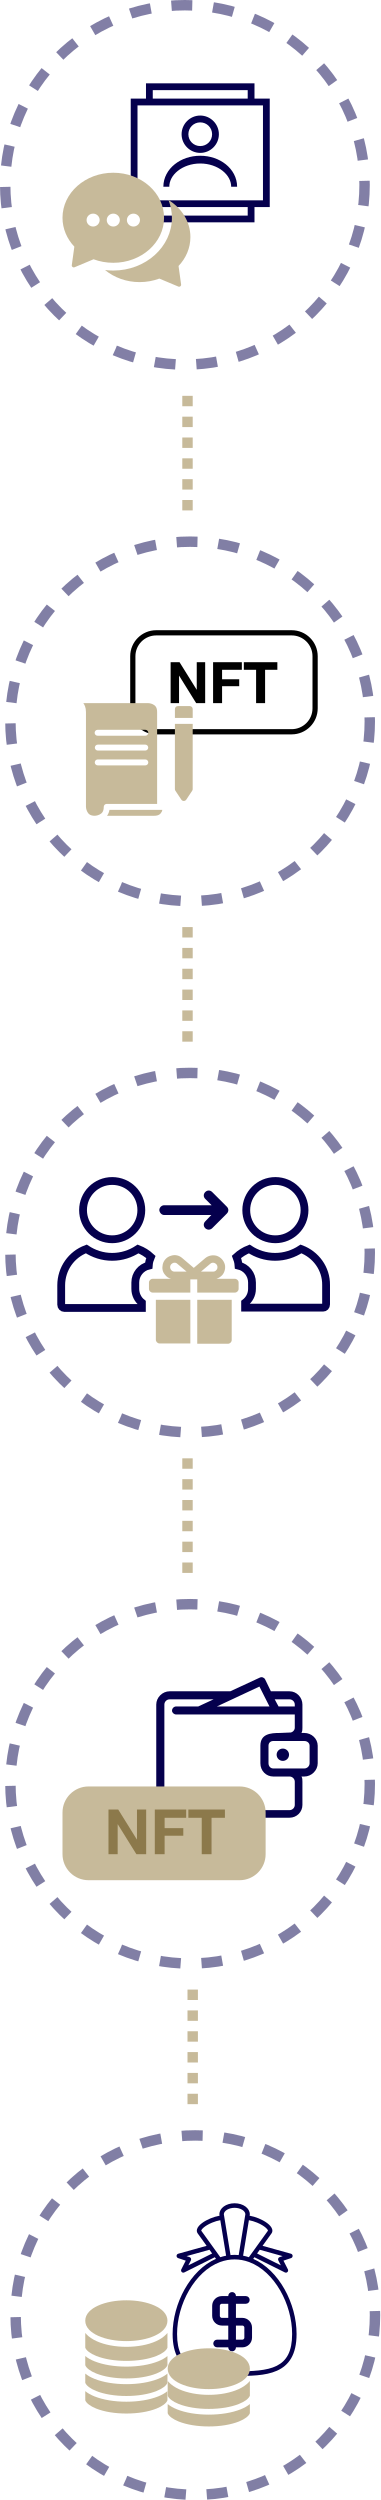
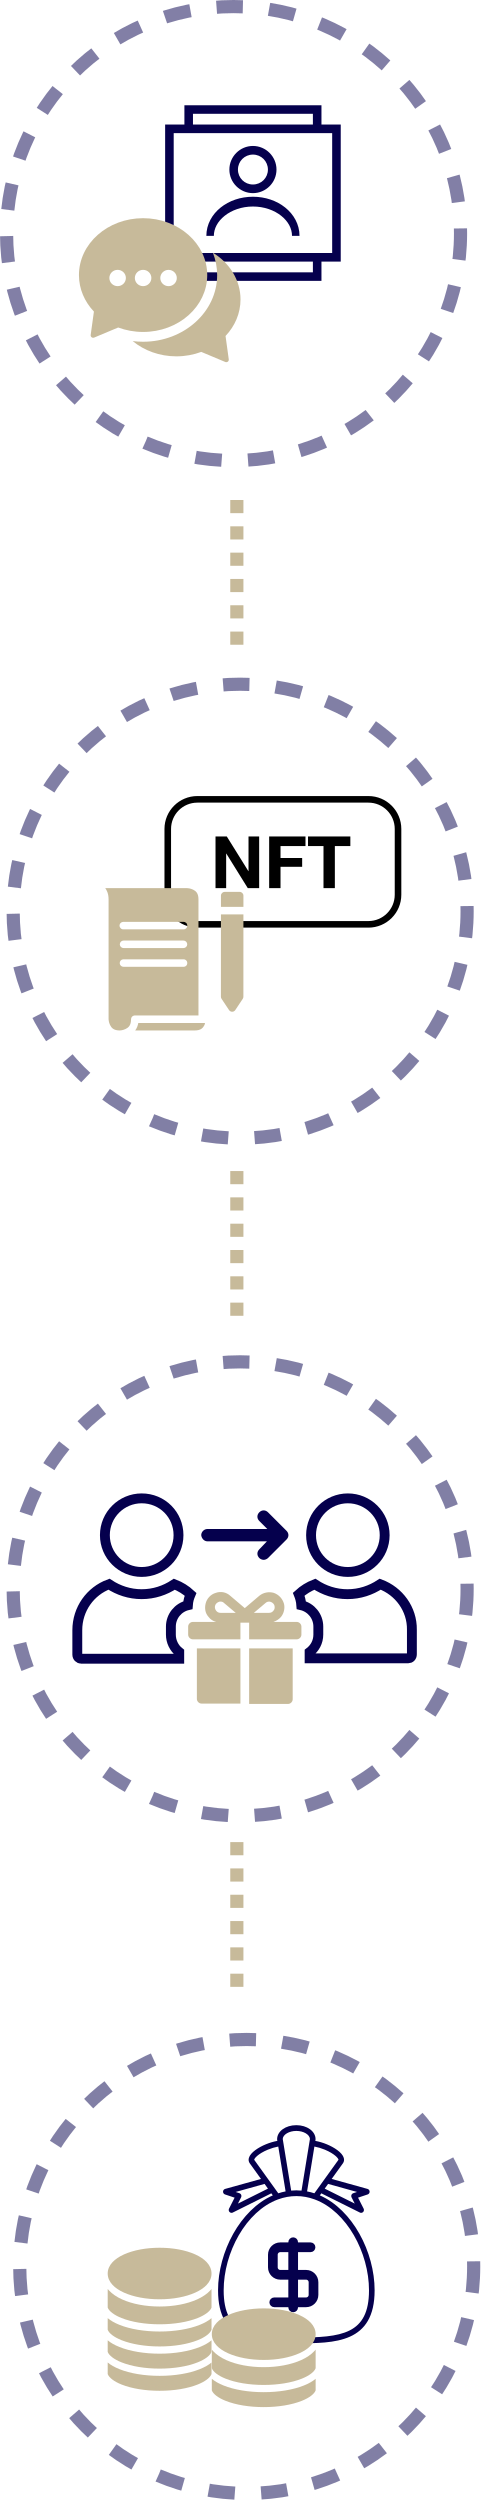
- <svg xmlns="http://www.w3.org/2000/svg" width="73" height="480" viewBox="0 0 73 480" fill="none">
-   <circle cx="37.5" cy="444.5" r="34.5" stroke="#05004D" stroke-opacity="0.5" stroke-width="2" stroke-dasharray="4 4" />
-   <path d="M33.144 448.13C33.144 456.18 39.193 456.18 45.043 456.18C50.892 456.18 56.942 456.18 56.942 448.13C56.942 442.281 53.559 435.868 48.618 433.698L48.842 433.387L54.706 436.309C54.766 436.339 54.83 436.354 54.893 436.354C55.006 436.354 55.117 436.308 55.199 436.222C55.328 436.087 55.357 435.882 55.272 435.715L54.424 434.044L55.889 433.554C56.069 433.494 56.188 433.321 56.184 433.128C56.179 432.935 56.051 432.768 55.869 432.717L50.414 431.199L52.136 428.804C52.295 428.579 52.338 428.298 52.257 428.011C52.021 427.171 50.775 426.39 49.688 425.939C49.105 425.696 48.496 425.517 47.929 425.415L47.959 425.231C47.963 425.207 47.965 425.183 47.965 425.159C47.965 423.964 46.681 423.027 45.043 423.027C43.404 423.027 42.121 423.964 42.121 425.159C42.121 425.183 42.123 425.207 42.127 425.231L42.157 425.414C41.591 425.517 40.982 425.696 40.397 425.939C39.31 426.39 38.064 427.171 37.828 428.011C37.748 428.298 37.791 428.579 37.952 428.807L39.671 431.199L34.216 432.717C34.034 432.768 33.906 432.935 33.901 433.128C33.897 433.321 34.017 433.494 34.196 433.554L35.661 434.044L34.813 435.715C34.728 435.882 34.758 436.087 34.886 436.222C34.969 436.308 35.08 436.354 35.192 436.354C35.256 436.354 35.32 436.339 35.38 436.309L41.243 433.386L41.467 433.698C36.527 435.868 33.144 442.281 33.144 448.13ZM54.267 433.177L53.68 433.373C53.561 433.413 53.465 433.504 53.417 433.623C53.37 433.742 53.376 433.876 53.434 433.99L53.919 434.945L49.357 432.671L49.872 431.954L54.267 433.177ZM47.788 426.276C48.293 426.368 48.839 426.529 49.367 426.748C50.894 427.382 51.471 428.111 51.446 428.289L47.785 433.382C47.423 433.262 47.053 433.165 46.676 433.093L47.788 426.276ZM45.043 423.901C46.146 423.901 47.081 424.459 47.11 425.127L45.83 432.972C45.57 432.948 45.308 432.931 45.043 432.931C44.778 432.931 44.517 432.948 44.257 432.971L42.976 425.127C43.004 424.459 43.94 423.901 45.043 423.901ZM36.166 434.945L36.652 433.99C36.709 433.876 36.715 433.742 36.668 433.623C36.62 433.504 36.524 433.413 36.405 433.373L35.818 433.177L40.214 431.954L40.729 432.671L36.166 434.945ZM40.721 431.185C40.72 431.185 40.72 431.184 40.719 431.183L38.642 428.295C38.615 428.111 39.191 427.382 40.718 426.748C41.247 426.529 41.793 426.368 42.297 426.276L43.411 433.092C43.034 433.165 42.663 433.262 42.3 433.382L40.721 431.185ZM42.236 434.318C42.259 434.312 42.281 434.305 42.304 434.295C43.173 433.98 44.09 433.805 45.043 433.805C45.999 433.805 46.917 433.981 47.79 434.298C47.807 434.305 47.824 434.311 47.842 434.316C52.709 436.121 56.088 442.411 56.088 448.13C56.088 454.824 51.915 455.307 45.043 455.307C38.17 455.307 33.998 454.824 33.998 448.13C33.998 442.414 37.373 436.126 42.236 434.318Z" fill="#05004D" />
-   <path d="M44.326 446.509V446.009H43.826H42.598C41.849 446.009 41.237 445.397 41.237 444.642V442.714C41.237 441.96 41.849 441.348 42.598 441.348H43.826H44.326V440.848V440.816C44.326 440.683 44.434 440.577 44.563 440.577C44.693 440.577 44.8 440.683 44.8 440.816V440.848V441.348H45.3H47.202C47.331 441.348 47.439 441.453 47.439 441.587C47.439 441.72 47.331 441.826 47.202 441.826H45.3H44.8V442.326V445.031V445.531H45.3H46.529C47.278 445.531 47.89 446.143 47.89 446.897V448.825C47.89 449.579 47.278 450.191 46.529 450.191H45.3H44.8V450.691V450.723C44.8 450.856 44.693 450.962 44.563 450.962C44.434 450.962 44.326 450.856 44.326 450.723V450.691V450.191H43.826H41.688C41.558 450.191 41.45 450.086 41.45 449.952C41.45 449.819 41.558 449.713 41.688 449.713H43.826H44.326V449.213V446.509ZM45.3 446.009H44.8V446.509V449.213V449.713H45.3H46.529C47.016 449.713 47.416 449.31 47.416 448.825V446.897C47.416 446.412 47.016 446.009 46.529 446.009H45.3ZM44.326 442.326V441.826H43.826H42.598C42.11 441.826 41.711 442.229 41.711 442.714V444.642C41.711 445.127 42.11 445.531 42.598 445.531H43.826H44.326V445.031V442.326Z" stroke="#05004D" />
-   <path d="M17.112 447.31C17.527 447.753 18.109 448.144 18.842 448.475C20.296 449.131 22.22 449.492 24.261 449.492C26.302 449.492 28.226 449.131 29.68 448.475C30.413 448.144 30.995 447.753 31.41 447.31C31.902 446.786 32.151 446.201 32.151 445.574C32.151 444.947 31.902 444.363 31.41 443.838C30.995 443.396 30.413 443.004 29.68 442.673C28.226 442.017 26.302 441.656 24.261 441.656C22.22 441.656 20.296 442.017 18.842 442.673C18.109 443.004 17.527 443.396 17.112 443.838C16.62 444.363 16.37 444.947 16.37 445.574C16.37 446.201 16.62 446.786 17.112 447.31Z" fill="#C7BA9A" />
-   <path d="M24.261 454.391C21.961 454.391 19.792 454.03 18.154 453.375C17.421 453.081 16.823 452.74 16.37 452.358V454.119C16.57 454.667 17.334 455.253 18.464 455.705C20.006 456.322 22.064 456.662 24.261 456.662C26.458 456.662 28.516 456.322 30.057 455.705C31.187 455.253 31.952 454.667 32.151 454.119V452.358C31.699 452.74 31.101 453.081 30.368 453.375C28.73 454.03 26.561 454.391 24.261 454.391Z" fill="#C7BA9A" />
-   <path d="M24.261 457.76C21.961 457.76 19.792 457.399 18.154 456.743C17.421 456.45 16.823 456.109 16.37 455.727V457.488C16.57 458.035 17.334 458.622 18.464 459.074C20.006 459.691 22.064 460.03 24.261 460.03C26.458 460.03 28.516 459.691 30.057 459.074C31.187 458.622 31.952 458.035 32.151 457.488V455.727C31.699 456.109 31.101 456.45 30.368 456.743C28.73 457.399 26.561 457.76 24.261 457.76Z" fill="#C7BA9A" />
-   <path d="M29.956 449.513C28.416 450.208 26.393 450.59 24.261 450.59C22.129 450.59 20.106 450.208 18.566 449.513C17.739 449.14 17.07 448.685 16.578 448.16C16.504 448.081 16.435 448.002 16.371 447.922V450.75C16.57 451.298 17.334 451.884 18.465 452.337C20.006 452.953 22.064 453.293 24.261 453.293C26.458 453.293 28.516 452.953 30.058 452.337C31.188 451.884 31.952 451.298 32.151 450.75V447.922C32.087 448.002 32.018 448.081 31.944 448.16C31.452 448.685 30.783 449.14 29.956 449.513Z" fill="#C7BA9A" />
-   <path d="M24.261 461.129C21.961 461.129 19.792 460.768 18.154 460.112C17.421 459.819 16.823 459.478 16.37 459.096V460.857C16.57 461.404 17.334 461.991 18.464 462.443C20.006 463.06 22.064 463.399 24.261 463.399C26.458 463.399 28.516 463.06 30.057 462.443C31.187 461.991 31.952 461.404 32.151 460.857V459.096C31.699 459.478 31.101 459.819 30.368 460.112C28.73 460.768 26.561 461.129 24.261 461.129Z" fill="#C7BA9A" />
-   <path d="M32.938 456.529C33.352 456.971 33.934 457.363 34.667 457.694C36.121 458.35 38.046 458.711 40.087 458.711C42.127 458.711 44.052 458.35 45.506 457.694C46.239 457.363 46.821 456.971 47.236 456.529C47.728 456.004 47.977 455.42 47.977 454.793C47.977 454.165 47.728 453.581 47.236 453.057C46.821 452.614 46.239 452.222 45.506 451.892C44.052 451.236 42.127 450.875 40.087 450.875C38.046 450.875 36.121 451.236 34.667 451.892C33.934 452.222 33.352 452.614 32.938 453.057C32.446 453.581 32.196 454.165 32.196 454.793C32.196 455.42 32.446 456.004 32.938 456.529Z" fill="#C7BA9A" />
-   <path d="M40.087 463.61C37.787 463.61 35.618 463.249 33.979 462.593C33.247 462.3 32.648 461.959 32.196 461.577V463.338C32.396 463.885 33.16 464.472 34.29 464.924C35.831 465.541 37.89 465.88 40.087 465.88C42.283 465.88 44.342 465.541 45.883 464.924C47.013 464.472 47.778 463.885 47.977 463.338V461.577C47.525 461.959 46.926 462.3 46.194 462.593C44.556 463.249 42.386 463.61 40.087 463.61Z" fill="#C7BA9A" />
-   <path d="M45.782 458.732C44.241 459.426 42.219 459.809 40.087 459.809C37.955 459.809 35.932 459.426 34.392 458.732C33.565 458.359 32.896 457.903 32.404 457.379C32.33 457.3 32.261 457.22 32.196 457.141V459.969C32.396 460.517 33.16 461.103 34.29 461.555C35.831 462.172 37.89 462.512 40.087 462.512C42.283 462.512 44.342 462.172 45.883 461.555C47.013 461.103 47.778 460.517 47.977 459.969V457.141C47.913 457.22 47.844 457.3 47.77 457.379C47.278 457.903 46.609 458.359 45.782 458.732Z" fill="#C7BA9A" />
-   <path d="M37 382V405" stroke="#C7BA9A" stroke-width="2" stroke-dasharray="2 2" />
-   <circle cx="36.5" cy="342.5" r="34.5" stroke="#05004D" stroke-opacity="0.5" stroke-width="2" stroke-dasharray="4 4" />
-   <path d="M53.754 332.728L55.864 332.637C56.231 332.546 56.598 332.183 56.598 331.728V329.183H33.852C33.394 329.183 33.027 328.819 33.027 328.456C33.027 328.001 33.394 327.637 33.852 327.637H38.071L41.006 326.274H32.568C32.018 326.274 31.559 326.728 31.559 327.274V346.546C31.559 347.092 32.018 347.546 32.568 347.546H55.589C56.139 347.546 56.598 347.092 56.598 346.546V342.092C56.598 341.546 56.139 341.092 55.589 341.092C54.58 341.092 53.571 341.092 52.47 341.092C51.095 341.092 49.994 340.001 49.994 338.546V335.183C49.994 332.91 51.92 332.728 53.754 332.728ZM41.648 327.637H51.737L49.811 323.819L41.648 327.637ZM53.479 327.637H56.598V327.274C56.598 326.728 56.139 326.274 55.589 326.274H52.746L53.479 327.637ZM52.012 324.728H55.589C56.965 324.728 58.065 325.91 58.065 327.274C58.065 328.728 58.065 330.274 58.065 331.728C58.065 332.092 58.065 332.365 57.882 332.728H58.432C59.808 332.728 61 333.819 61 335.183V338.546C61 339.91 59.808 341.092 58.432 341.092H57.882C58.065 341.364 58.065 341.728 58.065 342.092V346.546C58.065 347.91 56.965 349.001 55.589 349.001H32.568C31.192 349.001 30 347.91 30 346.546V327.274C30 325.91 31.192 324.728 32.568 324.728H44.216L49.902 322.092C50.269 321.91 50.728 322.092 50.911 322.456L52.012 324.728ZM58.432 334.274C56.414 334.274 54.488 334.274 52.47 334.274C51.92 334.274 51.553 334.637 51.553 335.183V338.546C51.553 339.092 51.92 339.546 52.47 339.546C54.488 339.546 56.414 339.546 58.432 339.546C58.982 339.546 59.441 339.092 59.441 338.546V335.183C59.441 334.637 58.982 334.274 58.432 334.274Z" fill="#05004D" />
-   <path d="M54.305 338.091C54.963 338.091 55.497 337.562 55.497 336.909C55.497 336.256 54.963 335.727 54.305 335.727C53.646 335.727 53.112 336.256 53.112 336.909C53.112 337.562 53.646 338.091 54.305 338.091Z" fill="#05004D" />
-   <rect x="12" y="343" width="39" height="18" rx="5" fill="#C7BA9A" />
-   <path d="M20.828 347.432V356H22.592V350.264H22.616L26.18 356H28.064V347.432H26.3V353.18H26.276L22.7 347.432H20.828ZM29.723 347.432V356H31.607V352.46H35.194V350.996H31.607V349.016H35.746V347.432H29.723ZM38.732 349.016V356H40.616V349.016H43.184V347.432H36.164V349.016H38.732Z" fill="#8C794B" />
+ <svg xmlns="http://www.w3.org/2000/svg" width="73" height="380" viewBox="0 0 73 380" fill="none">
+   <circle cx="37.5" cy="344.5" r="34.5" stroke="#05004D" stroke-opacity="0.5" stroke-width="2" stroke-dasharray="4 4" />
+   <path d="M33.144 348.13C33.144 356.18 39.193 356.18 45.043 356.18C50.892 356.18 56.942 356.18 56.942 348.13C56.942 342.281 53.559 335.868 48.618 333.698L48.842 333.387L54.706 336.309C54.766 336.339 54.83 336.354 54.893 336.354C55.006 336.354 55.117 336.308 55.199 336.222C55.328 336.087 55.357 335.882 55.272 335.715L54.424 334.044L55.889 333.554C56.069 333.494 56.188 333.321 56.184 333.128C56.179 332.935 56.051 332.768 55.869 332.717L50.414 331.199L52.136 328.804C52.295 328.579 52.338 328.298 52.257 328.011C52.021 327.171 50.775 326.39 49.688 325.939C49.105 325.696 48.496 325.517 47.929 325.415L47.959 325.231C47.963 325.207 47.965 325.183 47.965 325.159C47.965 323.964 46.681 323.027 45.043 323.027C43.404 323.027 42.121 323.964 42.121 325.159C42.121 325.183 42.123 325.207 42.127 325.231L42.157 325.414C41.591 325.517 40.982 325.696 40.397 325.939C39.31 326.39 38.064 327.171 37.828 328.011C37.748 328.298 37.791 328.579 37.952 328.807L39.671 331.199L34.216 332.717C34.034 332.768 33.906 332.935 33.901 333.128C33.897 333.321 34.017 333.494 34.196 333.554L35.661 334.044L34.813 335.715C34.728 335.882 34.758 336.087 34.886 336.222C34.969 336.308 35.08 336.354 35.192 336.354C35.256 336.354 35.32 336.339 35.38 336.309L41.243 333.386L41.467 333.698C36.527 335.868 33.144 342.281 33.144 348.13ZM54.267 333.177L53.68 333.373C53.561 333.413 53.465 333.504 53.417 333.623C53.37 333.742 53.376 333.876 53.434 333.99L53.919 334.945L49.357 332.671L49.872 331.954L54.267 333.177ZM47.788 326.276C48.293 326.368 48.839 326.529 49.367 326.748C50.894 327.382 51.471 328.111 51.446 328.289L47.785 333.382C47.423 333.262 47.053 333.165 46.676 333.093L47.788 326.276ZM45.043 323.901C46.146 323.901 47.081 324.459 47.11 325.127L45.83 332.972C45.57 332.948 45.308 332.931 45.043 332.931C44.778 332.931 44.517 332.948 44.257 332.971L42.976 325.127C43.004 324.459 43.94 323.901 45.043 323.901ZM36.166 334.945L36.652 333.99C36.709 333.876 36.715 333.742 36.668 333.623C36.62 333.504 36.524 333.413 36.405 333.373L35.818 333.177L40.214 331.954L40.729 332.671L36.166 334.945ZM40.721 331.185C40.72 331.185 40.72 331.184 40.719 331.183L38.642 328.295C38.615 328.111 39.191 327.382 40.718 326.748C41.247 326.529 41.793 326.368 42.297 326.276L43.411 333.092C43.034 333.165 42.663 333.262 42.3 333.382L40.721 331.185ZM42.236 334.318C42.259 334.312 42.281 334.305 42.304 334.295C43.173 333.98 44.09 333.805 45.043 333.805C45.999 333.805 46.917 333.981 47.79 334.298C47.807 334.305 47.824 334.311 47.842 334.316C52.709 336.121 56.088 342.411 56.088 348.13C56.088 354.824 51.915 355.307 45.043 355.307C38.17 355.307 33.998 354.824 33.998 348.13C33.998 342.414 37.373 336.126 42.236 334.318Z" fill="#05004D" />
+   <path d="M44.326 346.509V346.009H43.826H42.598C41.849 346.009 41.237 345.397 41.237 344.642V342.714C41.237 341.96 41.849 341.348 42.598 341.348H43.826H44.326V340.848V340.816C44.326 340.683 44.434 340.577 44.563 340.577C44.693 340.577 44.8 340.683 44.8 340.816V340.848V341.348H45.3H47.202C47.331 341.348 47.439 341.453 47.439 341.587C47.439 341.72 47.331 341.826 47.202 341.826H45.3H44.8V342.326V345.031V345.531H45.3H46.529C47.278 345.531 47.89 346.143 47.89 346.897V348.825C47.89 349.579 47.278 350.191 46.529 350.191H45.3H44.8V350.691V350.723C44.8 350.856 44.693 350.962 44.563 350.962C44.434 350.962 44.326 350.856 44.326 350.723V350.691V350.191H43.826H41.688C41.558 350.191 41.45 350.086 41.45 349.952C41.45 349.819 41.558 349.713 41.688 349.713H43.826H44.326V349.213V346.509ZM45.3 346.009H44.8V346.509V349.213V349.713H45.3H46.529C47.016 349.713 47.416 349.31 47.416 348.825V346.897C47.416 346.412 47.016 346.009 46.529 346.009H45.3ZM44.326 342.326V341.826H43.826H42.598C42.11 341.826 41.711 342.229 41.711 342.714V344.642C41.711 345.127 42.11 345.531 42.598 345.531H43.826H44.326V345.031V342.326Z" stroke="#05004D" />
+   <path d="M17.112 347.31C17.527 347.753 18.109 348.144 18.842 348.475C20.296 349.131 22.22 349.492 24.261 349.492C26.302 349.492 28.226 349.131 29.68 348.475C30.413 348.144 30.995 347.753 31.41 347.31C31.902 346.786 32.151 346.201 32.151 345.574C32.151 344.947 31.902 344.363 31.41 343.838C30.995 343.396 30.413 343.004 29.68 342.673C28.226 342.017 26.302 341.656 24.261 341.656C22.22 341.656 20.296 342.017 18.842 342.673C18.109 343.004 17.527 343.396 17.112 343.838C16.62 344.363 16.37 344.947 16.37 345.574C16.37 346.201 16.62 346.786 17.112 347.31Z" fill="#C7BA9A" />
+   <path d="M24.261 354.391C21.961 354.391 19.792 354.03 18.154 353.375C17.421 353.081 16.823 352.74 16.37 352.358V354.119C16.57 354.667 17.334 355.253 18.464 355.705C20.006 356.322 22.064 356.662 24.261 356.662C26.458 356.662 28.516 356.322 30.057 355.705C31.187 355.253 31.952 354.667 32.151 354.119V352.358C31.699 352.74 31.101 353.081 30.368 353.375C28.73 354.03 26.561 354.391 24.261 354.391Z" fill="#C7BA9A" />
+   <path d="M24.261 357.76C21.961 357.76 19.792 357.399 18.154 356.743C17.421 356.45 16.823 356.109 16.37 355.727V357.488C16.57 358.035 17.334 358.622 18.464 359.074C20.006 359.691 22.064 360.03 24.261 360.03C26.458 360.03 28.516 359.691 30.057 359.074C31.187 358.622 31.952 358.035 32.151 357.488V355.727C31.699 356.109 31.101 356.45 30.368 356.743C28.73 357.399 26.561 357.76 24.261 357.76Z" fill="#C7BA9A" />
+   <path d="M29.956 349.513C28.416 350.208 26.393 350.59 24.261 350.59C22.129 350.59 20.106 350.208 18.566 349.513C17.739 349.14 17.07 348.685 16.578 348.16C16.504 348.081 16.435 348.002 16.371 347.922V350.75C16.57 351.298 17.334 351.884 18.465 352.337C20.006 352.953 22.064 353.293 24.261 353.293C26.458 353.293 28.516 352.953 30.058 352.337C31.188 351.884 31.952 351.298 32.151 350.75V347.922C32.087 348.002 32.018 348.081 31.944 348.16C31.452 348.685 30.783 349.14 29.956 349.513Z" fill="#C7BA9A" />
+   <path d="M24.261 361.129C21.961 361.129 19.792 360.768 18.154 360.112C17.421 359.819 16.823 359.478 16.37 359.096V360.857C16.57 361.404 17.334 361.991 18.464 362.443C20.006 363.06 22.064 363.399 24.261 363.399C26.458 363.399 28.516 363.06 30.057 362.443C31.187 361.991 31.952 361.404 32.151 360.857V359.096C31.699 359.478 31.101 359.819 30.368 360.112C28.73 360.768 26.561 361.129 24.261 361.129Z" fill="#C7BA9A" />
+   <path d="M32.938 356.529C33.352 356.971 33.934 357.363 34.667 357.694C36.121 358.35 38.046 358.711 40.087 358.711C42.127 358.711 44.052 358.35 45.506 357.694C46.239 357.363 46.821 356.971 47.236 356.529C47.728 356.004 47.977 355.42 47.977 354.793C47.977 354.165 47.728 353.581 47.236 353.057C46.821 352.614 46.239 352.222 45.506 351.892C44.052 351.236 42.127 350.875 40.087 350.875C38.046 350.875 36.121 351.236 34.667 351.892C33.934 352.222 33.352 352.614 32.938 353.057C32.446 353.581 32.196 354.165 32.196 354.793C32.196 355.42 32.446 356.004 32.938 356.529Z" fill="#C7BA9A" />
+   <path d="M40.087 363.61C37.787 363.61 35.618 363.249 33.979 362.593C33.247 362.3 32.648 361.959 32.196 361.577V363.338C32.396 363.885 33.16 364.472 34.29 364.924C35.831 365.541 37.89 365.88 40.087 365.88C42.283 365.88 44.342 365.541 45.883 364.924C47.013 364.472 47.778 363.885 47.977 363.338V361.577C47.525 361.959 46.926 362.3 46.194 362.593C44.556 363.249 42.386 363.61 40.087 363.61Z" fill="#C7BA9A" />
+   <path d="M45.782 358.732C44.241 359.426 42.219 359.809 40.087 359.809C37.955 359.809 35.932 359.426 34.392 358.732C33.565 358.359 32.896 357.903 32.404 357.379C32.33 357.3 32.261 357.22 32.196 357.141V359.969C32.396 360.517 33.16 361.103 34.29 361.555C35.831 362.172 37.89 362.512 40.087 362.512C42.283 362.512 44.342 362.172 45.883 361.555C47.013 361.103 47.778 360.517 47.977 359.969V357.141C47.913 357.22 47.844 357.3 47.77 357.379C47.278 357.903 46.609 358.359 45.782 358.732Z" fill="#C7BA9A" />
  <path d="M36 280V303" stroke="#C7BA9A" stroke-width="2" stroke-dasharray="2 2" />
-   <path d="M31.524 233.283H40.572L39.413 234.497C39.027 234.883 39.027 235.434 39.413 235.821C39.579 235.986 39.855 236.097 40.075 236.097C40.296 236.097 40.572 235.986 40.737 235.821L43.551 233.007C43.937 232.621 43.937 232.069 43.551 231.683L40.737 228.869C40.351 228.483 39.8 228.483 39.413 228.869C39.027 229.255 39.027 229.807 39.413 230.193L40.627 231.407H31.524C31.027 231.407 30.586 231.848 30.586 232.345C30.641 232.841 31.027 233.283 31.524 233.283Z" fill="#05004D" />
-   <path d="M28.706 242.07L28.703 242.082L28.7 242.094C28.63 242.372 28.577 242.679 28.556 242.992C27.075 243.336 25.974 244.661 25.974 246.248V247.462C25.974 248.497 26.448 249.494 27.243 250.12V251.126H12.324C12.041 251.126 11.75 250.875 11.75 250.496V246.8C11.75 243.563 13.745 240.846 16.568 239.797C17.997 240.741 19.687 241.315 21.538 241.315C23.387 241.315 25.074 240.743 26.501 239.801C27.416 240.156 28.262 240.683 28.968 241.336C28.87 241.568 28.779 241.817 28.706 242.07Z" stroke="#05004D" stroke-width="1.5" />
-   <path d="M27.133 232.345C27.133 235.457 24.604 237.94 21.538 237.94C18.472 237.94 15.943 235.457 15.943 232.345C15.943 229.232 18.472 226.75 21.538 226.75C24.655 226.75 27.133 229.228 27.133 232.345Z" stroke="#05004D" stroke-width="1.5" />
-   <path d="M45.658 242.094L45.655 242.082L45.652 242.07C45.648 242.057 45.645 242.044 45.641 242.032C45.582 241.824 45.511 241.575 45.407 241.32C46.11 240.675 46.95 240.153 47.857 239.801C49.284 240.743 50.972 241.315 52.82 241.315C54.672 241.315 56.361 240.741 57.79 239.797C60.627 240.85 62.656 243.569 62.608 246.733L62.608 246.733V246.745V250.441C62.608 250.84 62.352 251.07 62.034 251.07H47.06V250.124C47.846 249.525 48.384 248.576 48.384 247.462V246.248C48.384 244.661 47.283 243.336 45.802 242.992C45.781 242.679 45.728 242.372 45.658 242.094Z" stroke="#05004D" stroke-width="1.5" />
-   <path d="M58.47 232.345C58.47 235.457 55.941 237.94 52.876 237.94C49.759 237.94 47.281 235.462 47.281 232.345C47.281 229.232 49.81 226.75 52.876 226.75C55.941 226.75 58.47 229.232 58.47 232.345Z" stroke="#05004D" stroke-width="1.5" />
-   <path d="M29.924 257.228C29.924 257.614 30.255 257.945 30.641 257.945H36.545V249.559H29.924V257.228Z" fill="#C7BA9A" />
-   <path d="M37.869 258H43.772C44.158 258 44.489 257.669 44.489 257.283V249.559H37.869V258Z" fill="#C7BA9A" />
-   <path d="M45.096 245.531H41.565C42.007 245.365 42.393 245.145 42.724 244.758C43.165 244.207 43.331 243.434 43.165 242.772C42.945 242 42.393 241.393 41.621 241.117C40.848 240.896 40.021 241.062 39.414 241.559L37.207 243.434L35 241.559C34.393 241.007 33.565 240.841 32.793 241.117C32.021 241.338 31.414 242 31.248 242.772C31.083 243.49 31.193 244.207 31.69 244.758C31.965 245.145 32.407 245.421 32.848 245.531H29.317C28.931 245.531 28.6 245.862 28.6 246.248V247.462C28.6 247.848 28.931 248.179 29.317 248.179H36.545V245.641H37.207H37.869V248.179H45.096C45.483 248.179 45.814 247.848 45.814 247.462V246.248C45.814 245.862 45.483 245.531 45.096 245.531ZM33.51 244.152C33.234 244.152 33.014 244.041 32.848 243.821C32.683 243.6 32.627 243.324 32.683 243.103C32.738 242.827 32.959 242.607 33.234 242.496C33.345 242.441 33.4 242.441 33.51 242.441C33.731 242.441 33.897 242.496 34.062 242.662L35.828 244.152H33.51ZM40.903 244.152H38.586L40.352 242.662C40.572 242.441 40.903 242.386 41.179 242.496C41.455 242.607 41.676 242.827 41.731 243.103C41.786 243.379 41.731 243.655 41.565 243.821C41.4 244.041 41.179 244.152 40.903 244.152Z" fill="#C7BA9A" />
-   <circle cx="36.5" cy="240.5" r="34.5" stroke="#05004D" stroke-opacity="0.5" stroke-width="2" stroke-dasharray="4 4" />
+   <path d="M31.524 234.283H40.572L39.413 235.497C39.027 235.883 39.027 236.434 39.413 236.821C39.579 236.986 39.855 237.097 40.075 237.097C40.296 237.097 40.572 236.986 40.737 236.821L43.551 234.007C43.937 233.621 43.937 233.069 43.551 232.683L40.737 229.869C40.351 229.483 39.8 229.483 39.413 229.869C39.027 230.255 39.027 230.807 39.413 231.193L40.627 232.407H31.524C31.027 232.407 30.586 232.848 30.586 233.345C30.641 233.841 31.027 234.283 31.524 234.283Z" fill="#05004D" />
+   <path d="M28.706 243.07L28.703 243.082L28.7 243.094C28.63 243.372 28.577 243.679 28.556 243.992C27.075 244.336 25.974 245.661 25.974 247.248V248.462C25.974 249.497 26.448 250.494 27.243 251.12V252.126H12.324C12.041 252.126 11.75 251.875 11.75 251.496V247.8C11.75 244.563 13.745 241.846 16.568 240.797C17.997 241.741 19.687 242.315 21.538 242.315C23.387 242.315 25.074 241.743 26.501 240.801C27.416 241.156 28.262 241.683 28.968 242.336C28.87 242.568 28.779 242.817 28.706 243.07Z" stroke="#05004D" stroke-width="1.5" />
+   <path d="M27.133 233.345C27.133 236.457 24.604 238.94 21.538 238.94C18.472 238.94 15.943 236.457 15.943 233.345C15.943 230.232 18.472 227.75 21.538 227.75C24.655 227.75 27.133 230.228 27.133 233.345Z" stroke="#05004D" stroke-width="1.5" />
+   <path d="M45.658 243.094L45.655 243.082L45.652 243.07C45.648 243.057 45.645 243.044 45.641 243.032C45.582 242.824 45.511 242.575 45.407 242.32C46.11 241.675 46.95 241.153 47.857 240.801C49.284 241.743 50.972 242.315 52.82 242.315C54.672 242.315 56.361 241.741 57.79 240.797C60.627 241.85 62.656 244.569 62.608 247.733L62.608 247.733V247.745V251.441C62.608 251.84 62.352 252.07 62.034 252.07H47.06V251.124C47.846 250.525 48.384 249.576 48.384 248.462V247.248C48.384 245.661 47.283 244.336 45.802 243.992C45.781 243.679 45.728 243.372 45.658 243.094Z" stroke="#05004D" stroke-width="1.5" />
+   <path d="M58.47 233.345C58.47 236.457 55.941 238.94 52.876 238.94C49.759 238.94 47.281 236.462 47.281 233.345C47.281 230.232 49.81 227.75 52.876 227.75C55.941 227.75 58.47 230.232 58.47 233.345Z" stroke="#05004D" stroke-width="1.5" />
+   <path d="M29.924 258.228C29.924 258.614 30.255 258.945 30.641 258.945H36.545V250.559H29.924V258.228Z" fill="#C7BA9A" />
+   <path d="M37.869 259H43.772C44.158 259 44.489 258.669 44.489 258.283V250.559H37.869V259Z" fill="#C7BA9A" />
+   <path d="M45.096 246.531H41.565C42.007 246.365 42.393 246.145 42.724 245.758C43.165 245.207 43.331 244.434 43.165 243.772C42.945 243 42.393 242.393 41.621 242.117C40.848 241.896 40.021 242.062 39.414 242.559L37.207 244.434L35 242.559C34.393 242.007 33.565 241.841 32.793 242.117C32.021 242.338 31.414 243 31.248 243.772C31.083 244.49 31.193 245.207 31.69 245.758C31.965 246.145 32.407 246.421 32.848 246.531H29.317C28.931 246.531 28.6 246.862 28.6 247.248V248.462C28.6 248.848 28.931 249.179 29.317 249.179H36.545V246.641H37.207H37.869V249.179H45.096C45.483 249.179 45.814 248.848 45.814 248.462V247.248C45.814 246.862 45.483 246.531 45.096 246.531ZM33.51 245.152C33.234 245.152 33.014 245.041 32.848 244.821C32.683 244.6 32.627 244.324 32.683 244.103C32.738 243.827 32.959 243.607 33.234 243.496C33.345 243.441 33.4 243.441 33.51 243.441C33.731 243.441 33.897 243.496 34.062 243.662L35.828 245.152H33.51ZM40.903 245.152H38.586L40.352 243.662C40.572 243.441 40.903 243.386 41.179 243.496C41.455 243.607 41.676 243.827 41.731 244.103C41.786 244.379 41.731 244.655 41.565 244.821C41.4 245.041 41.179 245.152 40.903 245.152Z" fill="#C7BA9A" />
+   <circle cx="36.5" cy="241.5" r="34.5" stroke="#05004D" stroke-opacity="0.5" stroke-width="2" stroke-dasharray="4 4" />
  <path d="M36 178V201" stroke="#C7BA9A" stroke-width="2" stroke-dasharray="2 2" />
  <circle cx="36.5" cy="138.5" r="34.5" stroke="#05004D" stroke-opacity="0.5" stroke-width="2" stroke-dasharray="4 4" />
  <rect x="25.5" y="121.5" width="35" height="19" rx="4.5" stroke="black" />
  <path d="M32.759 127.146V135H34.376V129.742H34.398L37.665 135H39.392V127.146H37.775V132.415H37.753L34.475 127.146H32.759ZM40.912 127.146V135H42.639V131.755H45.928V130.413H42.639V128.598H46.434V127.146H40.912ZM49.171 128.598V135H50.898V128.598H53.252V127.146H46.817V128.598H49.171Z" fill="black" />
  <path d="M16 135C16.206 135.289 16.504 135.801 16.504 136.706V154.92C16.504 154.92 16.514 155.37 16.73 155.803C16.947 156.237 17.265 156.63 18.213 156.63C18.213 156.63 18.663 156.62 19.096 156.403C19.529 156.187 19.92 155.869 19.92 154.92C19.919 154.628 20.141 154.383 20.432 154.353C20.452 154.352 20.472 154.352 20.491 154.353H30.167V136.706C30.167 135.758 29.777 135.44 29.344 135.223C28.91 135.007 28.458 135 28.458 135H16ZM18.726 140.123C18.744 140.122 18.762 140.122 18.78 140.123H27.89C27.965 140.121 28.041 140.134 28.111 140.162C28.182 140.19 28.246 140.232 28.3 140.285C28.355 140.338 28.398 140.401 28.427 140.471C28.456 140.541 28.471 140.616 28.471 140.692C28.471 140.768 28.456 140.843 28.427 140.913C28.398 140.983 28.355 141.046 28.3 141.099C28.246 141.152 28.182 141.194 28.111 141.221C28.041 141.249 27.965 141.263 27.89 141.261H18.78C18.705 141.266 18.629 141.257 18.557 141.232C18.485 141.208 18.419 141.169 18.362 141.119C18.305 141.068 18.259 141.007 18.226 140.938C18.193 140.87 18.175 140.796 18.171 140.72C18.167 140.644 18.179 140.568 18.205 140.497C18.231 140.425 18.271 140.36 18.323 140.304C18.375 140.249 18.437 140.204 18.506 140.173C18.575 140.142 18.65 140.125 18.726 140.123ZM18.78 142.966H27.89C28.041 142.966 28.186 143.026 28.292 143.133C28.399 143.24 28.459 143.385 28.459 143.536C28.459 143.687 28.399 143.832 28.292 143.939C28.186 144.046 28.041 144.106 27.89 144.106H18.78C18.629 144.106 18.484 144.046 18.378 143.939C18.271 143.832 18.211 143.687 18.211 143.536C18.211 143.385 18.271 143.24 18.378 143.133C18.484 143.026 18.629 142.966 18.78 142.966ZM18.726 145.816C18.744 145.815 18.762 145.815 18.78 145.816H27.89C27.965 145.814 28.041 145.827 28.111 145.855C28.182 145.883 28.246 145.925 28.3 145.978C28.355 146.031 28.398 146.094 28.427 146.164C28.456 146.234 28.471 146.309 28.471 146.385C28.471 146.461 28.456 146.536 28.427 146.606C28.398 146.676 28.355 146.739 28.3 146.792C28.246 146.845 28.182 146.887 28.111 146.914C28.041 146.942 27.965 146.956 27.89 146.954H18.78C18.631 146.958 18.487 146.903 18.378 146.802C18.269 146.7 18.204 146.56 18.197 146.411C18.189 146.263 18.241 146.117 18.34 146.006C18.439 145.894 18.577 145.826 18.726 145.816Z" fill="#C7BA9A" />
-   <path d="M21.018 155.491L31.159 155.492C31.126 155.628 31.155 155.65 31.079 155.803C30.862 156.236 30.545 156.63 29.596 156.63H20.552C20.83 156.251 20.961 155.836 21.018 155.491V155.491Z" fill="#C7BA9A" />
+   <path d="M21.018 155.491L31.159 155.492C31.126 155.628 31.155 155.65 31.079 155.803C30.862 156.237 30.545 156.63 29.596 156.63H20.552C20.83 156.251 20.961 155.836 21.018 155.491V155.491Z" fill="#C7BA9A" />
  <path d="M34.156 135.568C33.84 135.566 33.583 135.823 33.584 136.14V137.846H37V136.14C37.001 135.825 36.747 135.57 36.433 135.568H34.156Z" fill="#C7BA9A" />
  <path d="M33.583 138.985L33.579 151.504C33.58 151.617 33.613 151.726 33.676 151.82L34.814 153.53C35.039 153.87 35.539 153.87 35.764 153.53L36.899 151.82C36.962 151.726 36.995 151.617 36.995 151.504L36.999 138.985H33.583Z" fill="#C7BA9A" />
  <path d="M18.726 148.66C18.575 148.667 18.433 148.734 18.332 148.846C18.23 148.958 18.177 149.105 18.184 149.256C18.192 149.407 18.258 149.549 18.37 149.651C18.482 149.753 18.63 149.806 18.781 149.798H27.89C28.041 149.798 28.186 149.738 28.293 149.632C28.399 149.525 28.459 149.38 28.459 149.229C28.459 149.078 28.399 148.933 28.293 148.826C28.186 148.72 28.041 148.66 27.89 148.66H18.781C18.763 148.659 18.744 148.659 18.726 148.66Z" fill="#C7BA9A" />
  <path d="M36 76V99" stroke="#C7BA9A" stroke-width="2" stroke-dasharray="2 2" />
  <circle opacity="0.5" cx="35.5" cy="35.5" r="34.5" stroke="#05004D" stroke-width="2" stroke-dasharray="4 4" />
  <path d="M28.029 16C28.029 16.977 28.029 17.953 28.029 18.93C27.053 18.93 26.076 18.93 25.1 18.93C25.1 26.153 25.1 33.567 25.1 39.763C26.076 39.763 27.053 39.763 28.029 39.763C28.029 40.739 28.029 41.715 28.029 42.692C35.371 42.692 42.488 42.692 48.862 42.692C48.862 41.715 48.862 40.739 48.862 39.763C49.839 39.763 50.815 39.763 51.792 39.763C51.792 32.42 51.792 25.304 51.792 18.93C50.815 18.93 49.839 18.93 48.862 18.93C48.862 17.953 48.862 16.977 48.862 16C41.639 16 34.224 16 28.029 16ZM29.331 17.302H47.56V18.93H29.331V17.302ZM26.402 20.232C34.713 20.232 43.342 20.232 50.49 20.232V38.46C41.829 38.46 34.064 38.46 26.402 38.46V20.232ZM38.446 22.185C36.476 22.185 34.865 23.806 34.865 25.776C34.865 27.745 36.476 29.356 38.446 29.356C40.416 29.356 42.026 27.745 42.026 25.776C42.026 23.806 40.416 22.185 38.446 22.185ZM38.446 23.497C39.712 23.497 40.724 24.509 40.724 25.776C40.724 27.042 39.712 28.044 38.446 28.044C37.179 28.044 36.167 27.042 36.167 25.776C36.167 24.509 37.179 23.497 38.446 23.497ZM38.446 29.905C36.552 29.905 34.831 30.512 33.543 31.543C32.254 32.574 31.366 34.094 31.366 35.856H32.505C32.505 34.742 33.075 33.658 34.143 32.805C35.21 31.951 36.743 31.391 38.446 31.391C40.148 31.391 41.681 31.951 42.748 32.805C43.816 33.658 44.386 34.742 44.386 35.856H45.526C45.526 34.094 44.638 32.574 43.349 31.543C42.06 30.512 40.339 29.905 38.446 29.905ZM29.331 39.763H47.56V41.39H29.331V39.763Z" fill="#05004D" />
  <path d="M36.557 45.518C36.557 42.57 34.893 39.964 32.351 38.404C32.775 39.47 33.008 40.615 33.008 41.809C33.008 47.399 27.959 51.944 21.752 51.944C21.218 51.944 20.69 51.911 20.168 51.847C21.909 53.283 24.242 54.165 26.808 54.165C28.149 54.165 29.429 53.923 30.593 53.489L34.248 55.023C34.519 55.135 34.813 54.914 34.773 54.626L34.282 51.069C35.703 49.566 36.557 47.633 36.557 45.518Z" fill="#C7BA9A" />
  <path d="M31.498 41.812C31.498 37.037 27.133 33.165 21.749 33.165C16.365 33.165 12 37.037 12 41.812C12 43.924 12.856 45.86 14.275 47.36L13.783 50.917C13.743 51.205 14.038 51.426 14.308 51.314L17.964 49.781C19.131 50.214 20.408 50.457 21.749 50.457C27.133 50.46 31.498 46.588 31.498 41.812ZM25.62 41.019C26.314 41.019 26.875 41.573 26.875 42.258C26.875 42.94 26.314 43.497 25.62 43.497C24.929 43.497 24.364 42.943 24.364 42.258C24.367 41.57 24.929 41.019 25.62 41.019ZM17.878 43.494C17.184 43.494 16.623 42.94 16.623 42.255C16.623 41.57 17.184 41.016 17.878 41.016C18.572 41.016 19.134 41.57 19.134 42.255C19.131 42.94 18.572 43.494 17.878 43.494ZM20.497 42.255C20.497 41.57 21.058 41.016 21.752 41.016C22.443 41.016 23.008 41.57 23.008 42.255C23.008 42.937 22.446 43.494 21.752 43.494C21.055 43.494 20.497 42.94 20.497 42.255Z" fill="#C7BA9A" />
</svg>
